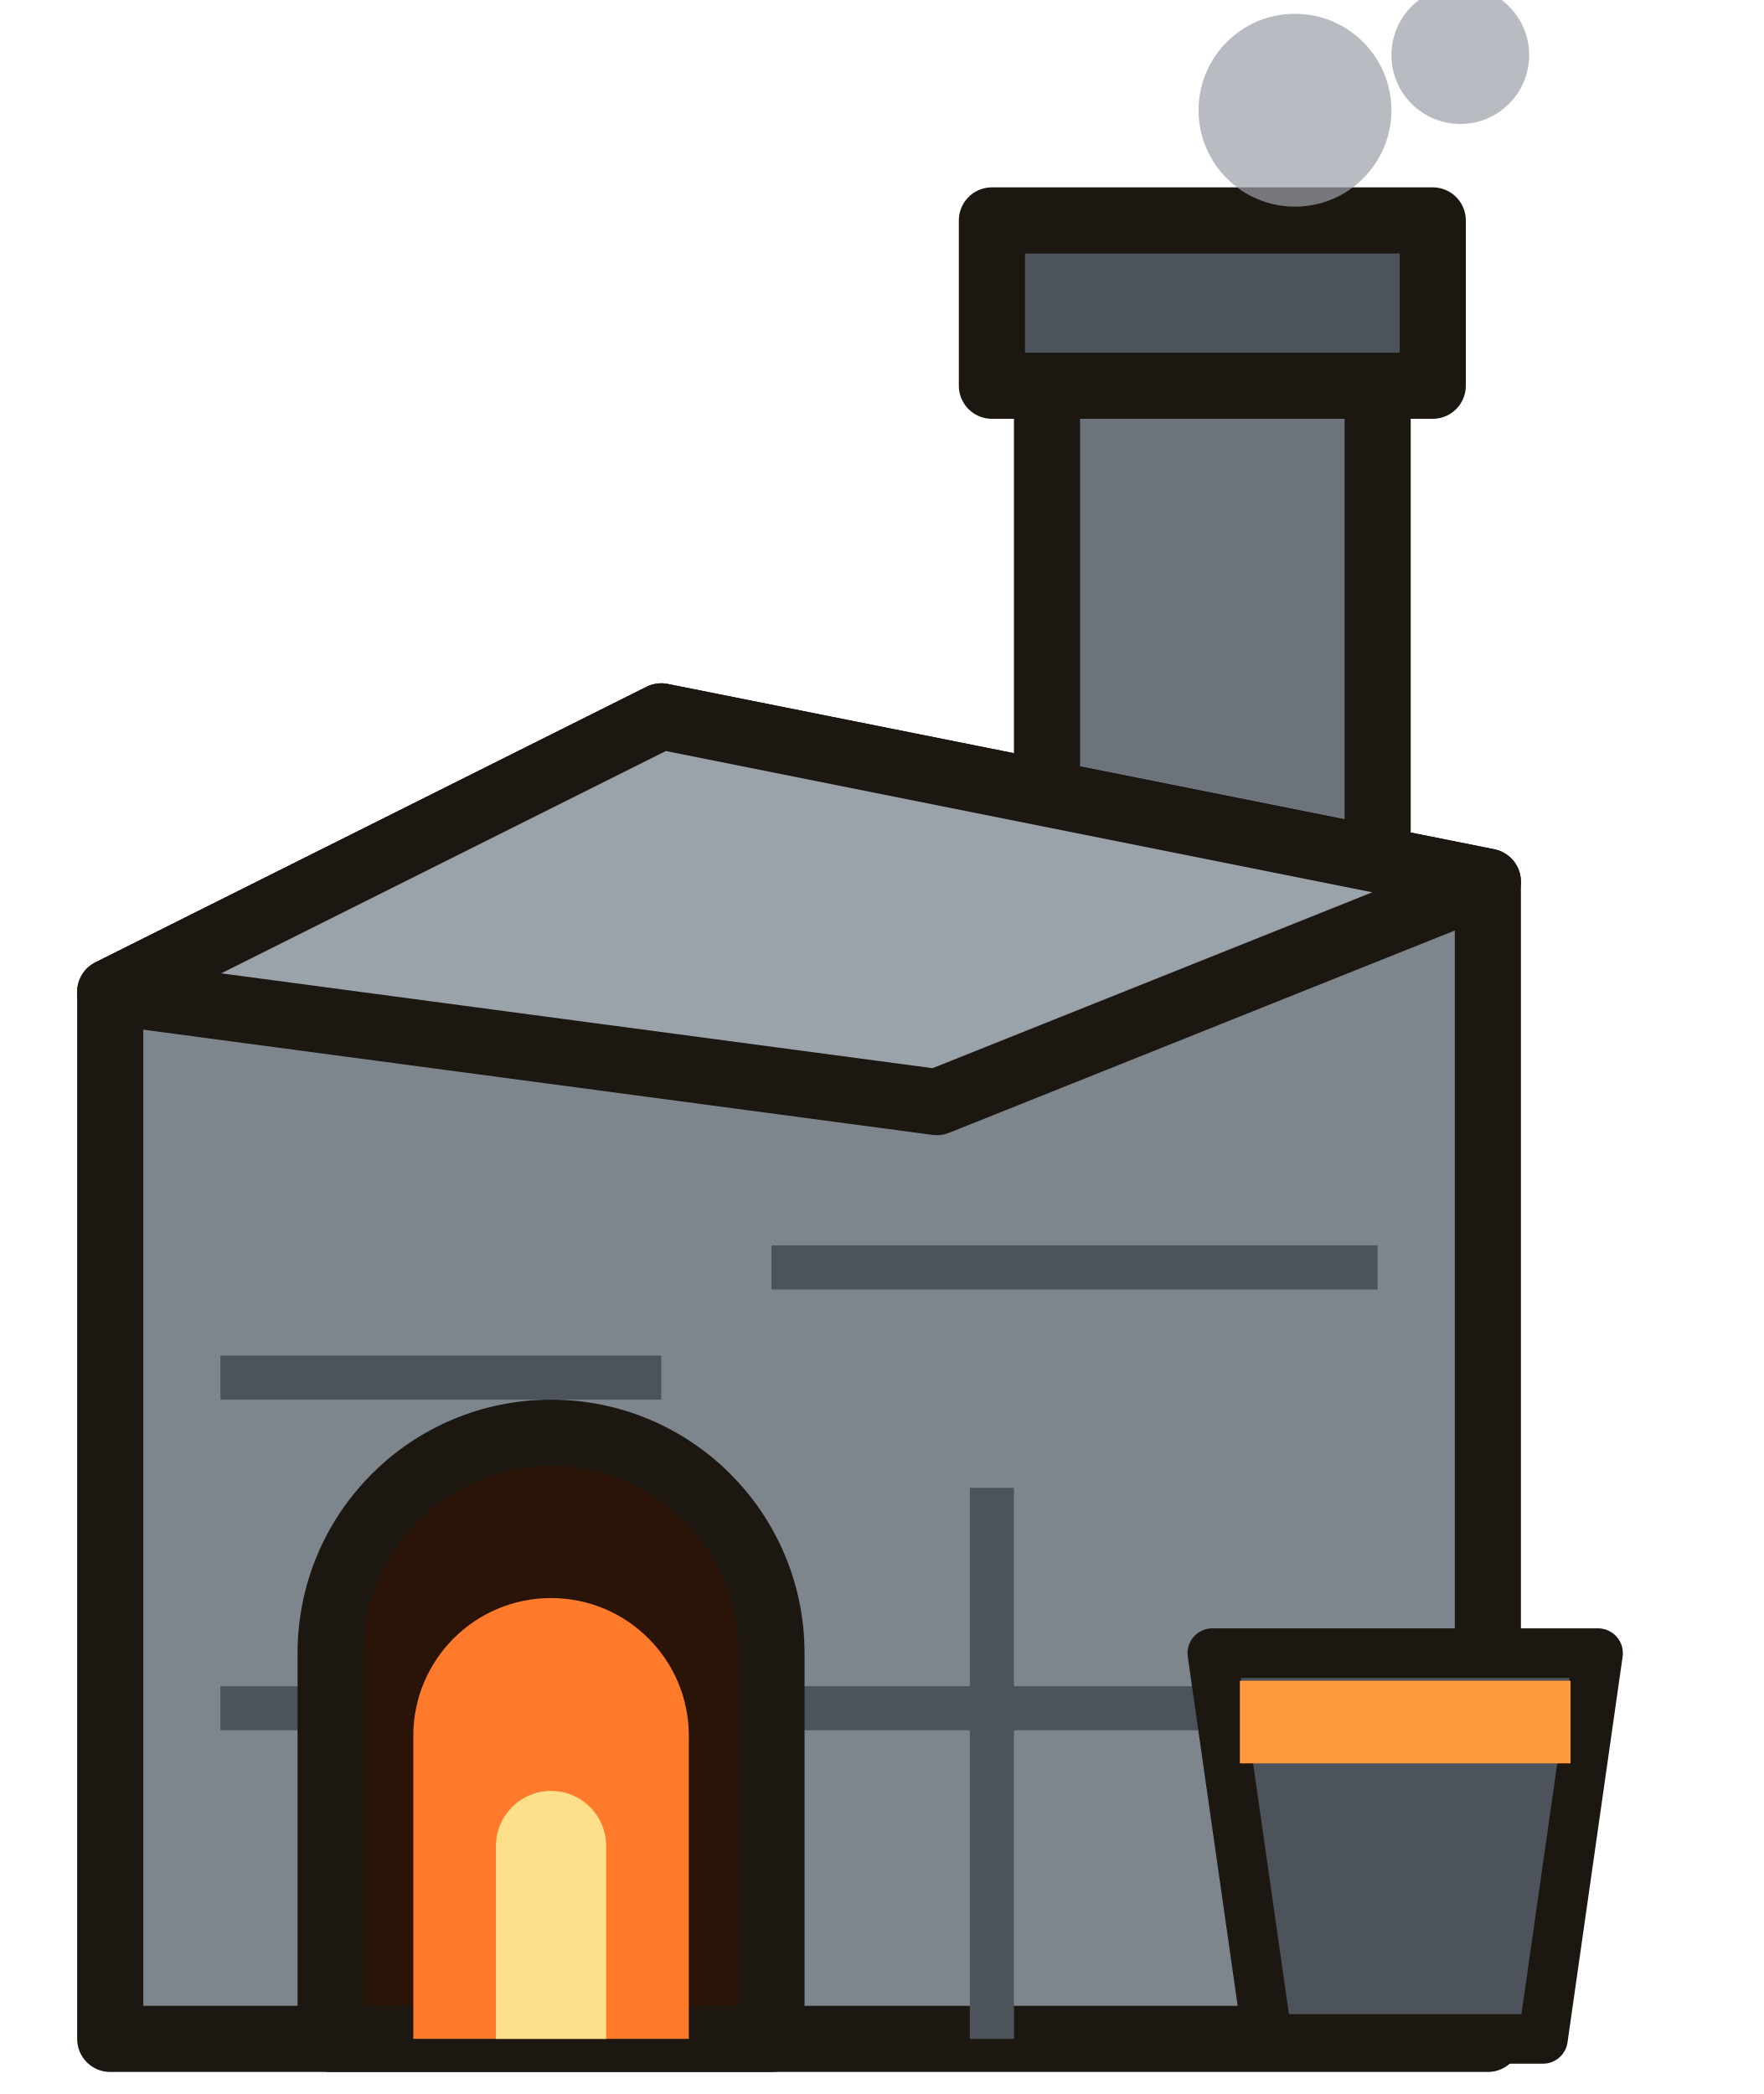
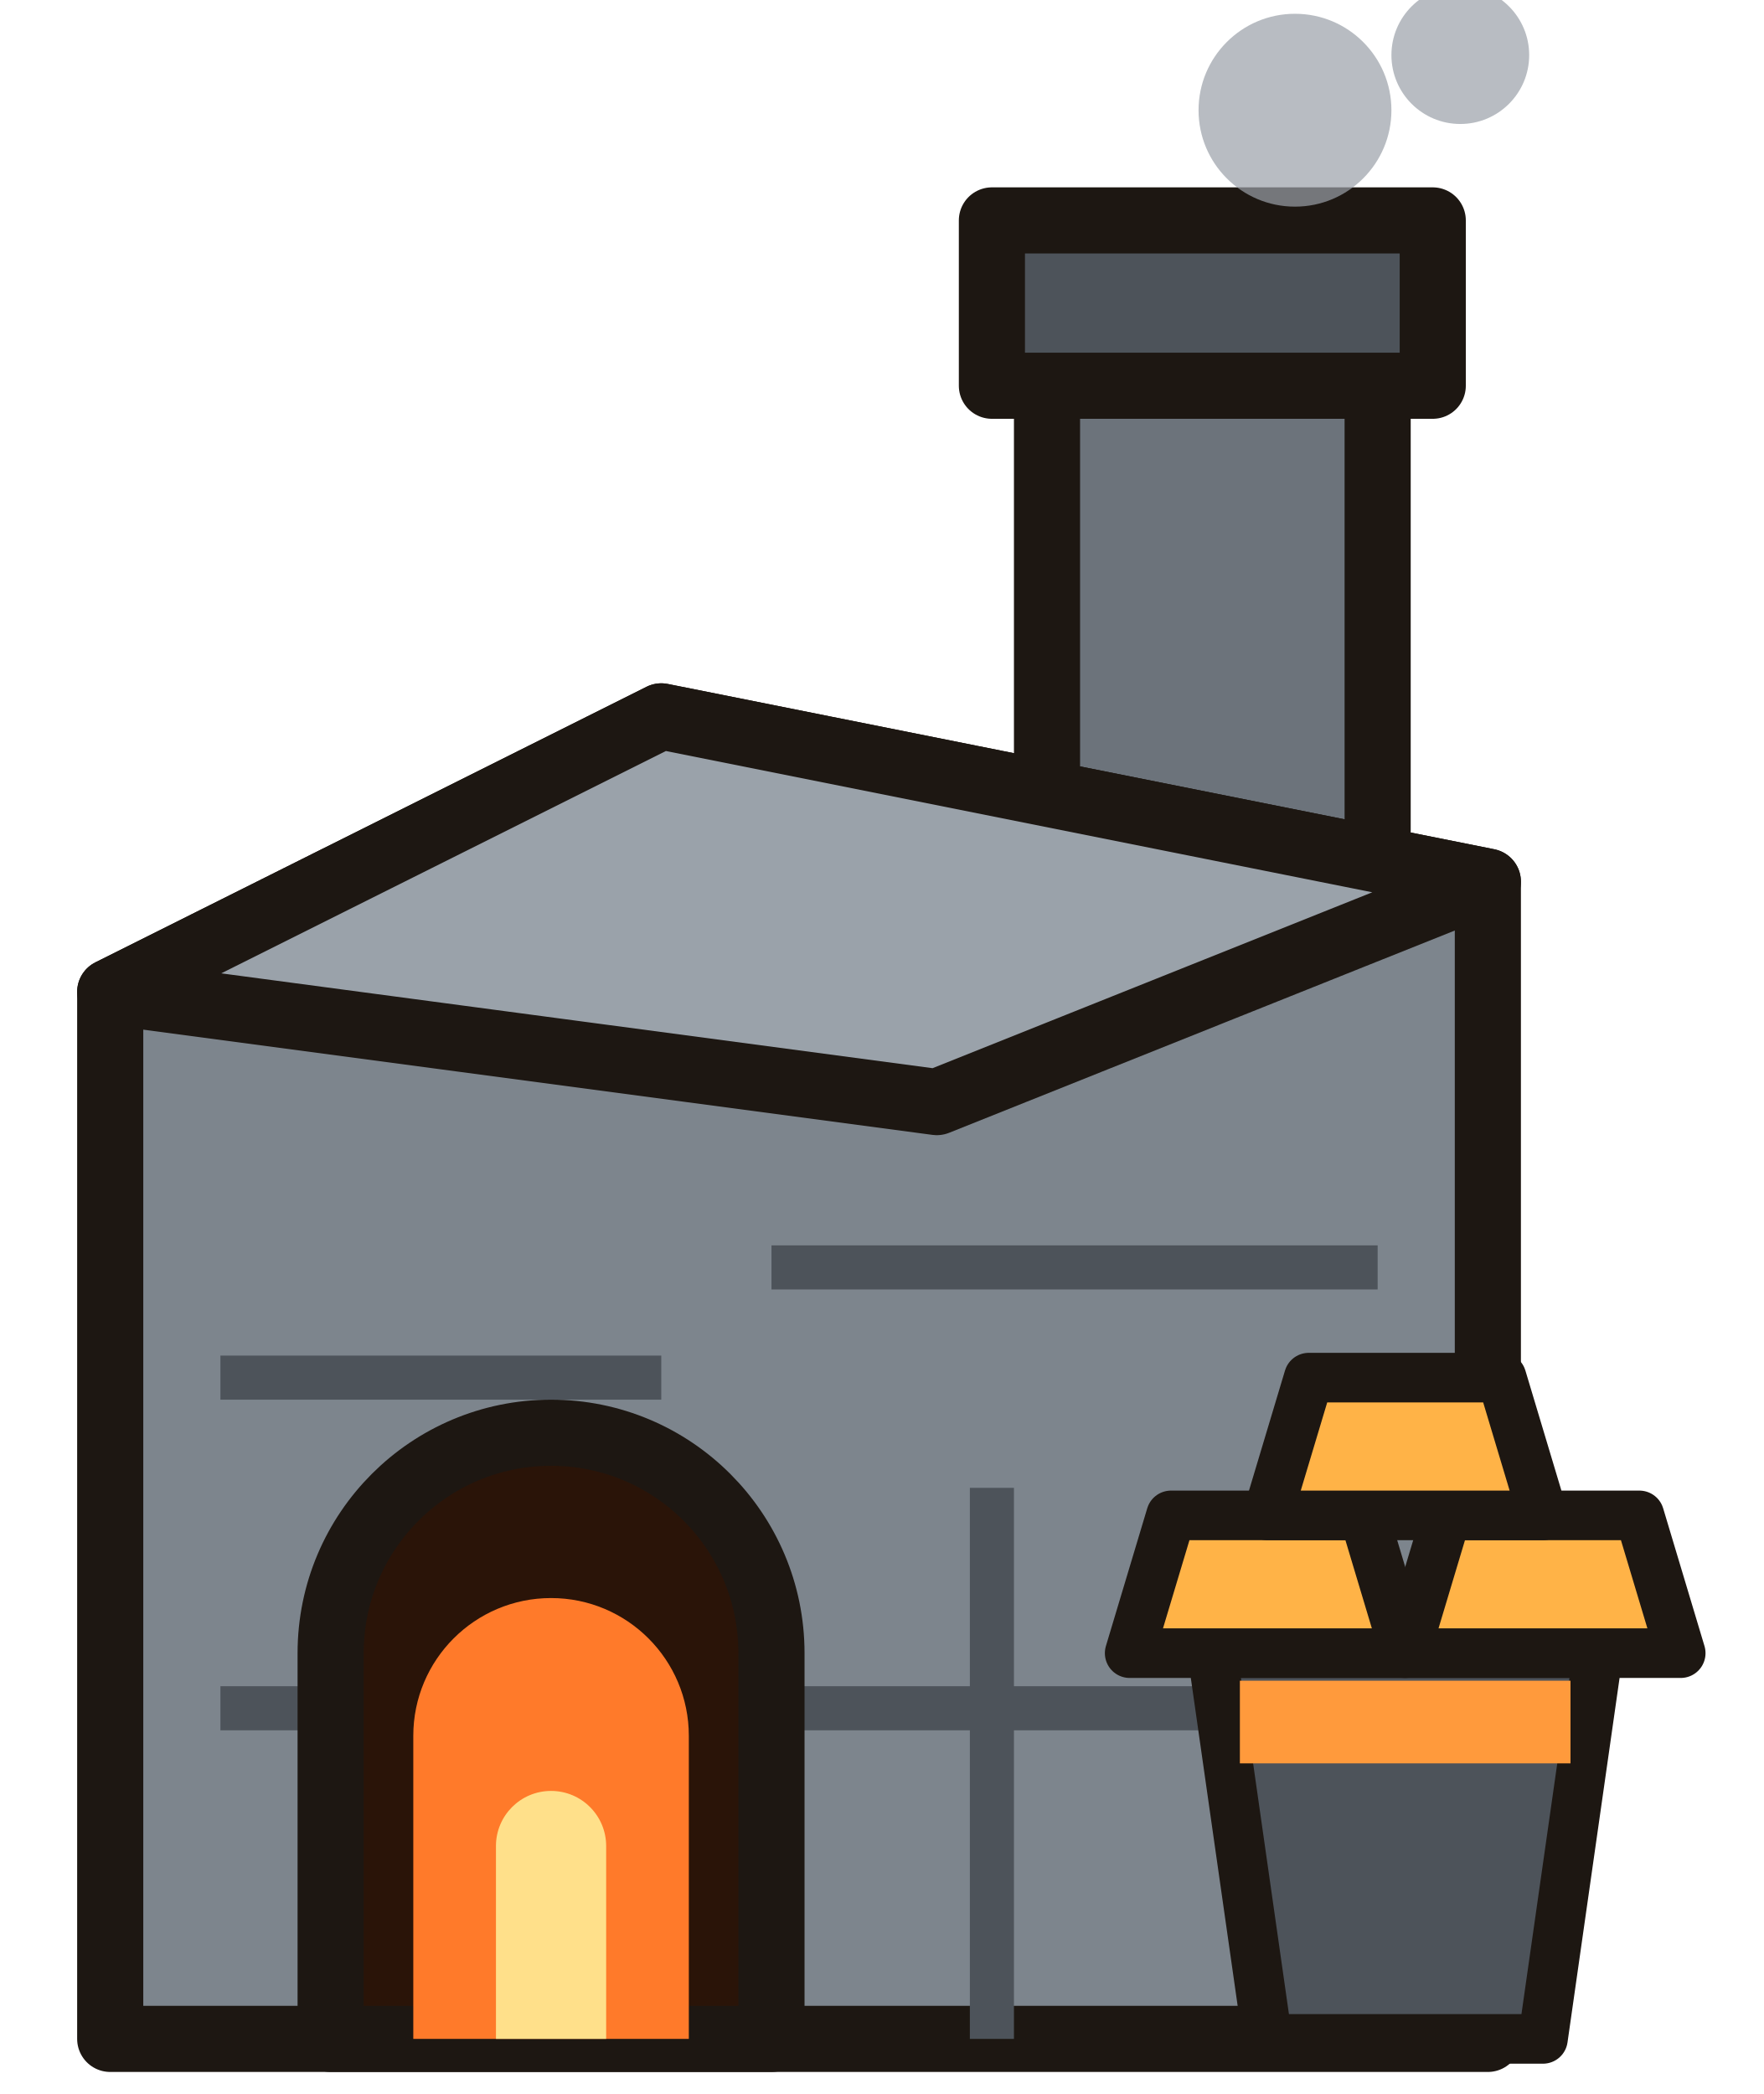
<svg xmlns="http://www.w3.org/2000/svg" width="64" height="76" viewBox="0 0 64 76">
  <path d="M38 50V10h12v40" fill="#6c737b" stroke="#1d1712" stroke-width="2.4" stroke-linejoin="round" stroke-linecap="round" />
  <path d="M36 8h16v6H36z" fill="#4d535a" stroke="#1d1712" stroke-width="2.4" stroke-linejoin="round" stroke-linecap="round" />
  <g fill="#9aa0a8" opacity=".7">
    <circle cx="47" cy="4" r="3.5" />
    <circle cx="53" cy="2" r="2.5" />
  </g>
  <path d="M4 74V36l20-10 30 6v42z" fill="#7d858d" stroke="#1d1712" stroke-width="2.4" stroke-linejoin="round" stroke-linecap="round" />
  <path d="M4 36l20-10 30 6-20 8z" fill="#9aa2aa" stroke="#1d1712" stroke-width="2.4" stroke-linejoin="round" stroke-linecap="round" />
  <g stroke="#4d535a" stroke-width="1.6">
    <path d="M8 50h16M28 46h22M8 62h40M36 54v20M18 62v12" />
  </g>
  <path d="M12 74V60a8 8 0 0 1 16 0v14z" fill="#2a1408" stroke="#1d1712" stroke-width="2.4" stroke-linejoin="round" stroke-linecap="round" />
  <path d="M15 74v-11a5 5 0 0 1 10 0v11z" fill="#ff7a2a" />
  <path d="M18 74v-7a2 2 0 0 1 4 0v7z" fill="#ffe08a" />
  <path d="M44 60h14l-2 14H46z" fill="#4d535a" stroke="#1d1712" stroke-width="1.8" stroke-linejoin="round" stroke-linecap="round" />
  <path d="M45 61h12v3H45z" fill="#ff9a3c" />
+   <path d="M41 60l1.5-5h7l1.5 5z" fill="#ffb347" stroke="#1d1712" stroke-width="1.8" stroke-linejoin="round" stroke-linecap="round" />
+   <path d="M51 60l1.5-5h7l1.5 5z" fill="#ffb347" stroke="#1d1712" stroke-width="1.8" stroke-linejoin="round" stroke-linecap="round" />
+   <path d="M46 55l1.5-5h7l1.5 5z" fill="#ffb347" stroke="#1d1712" stroke-width="1.8" stroke-linejoin="round" stroke-linecap="round" />
</svg>
